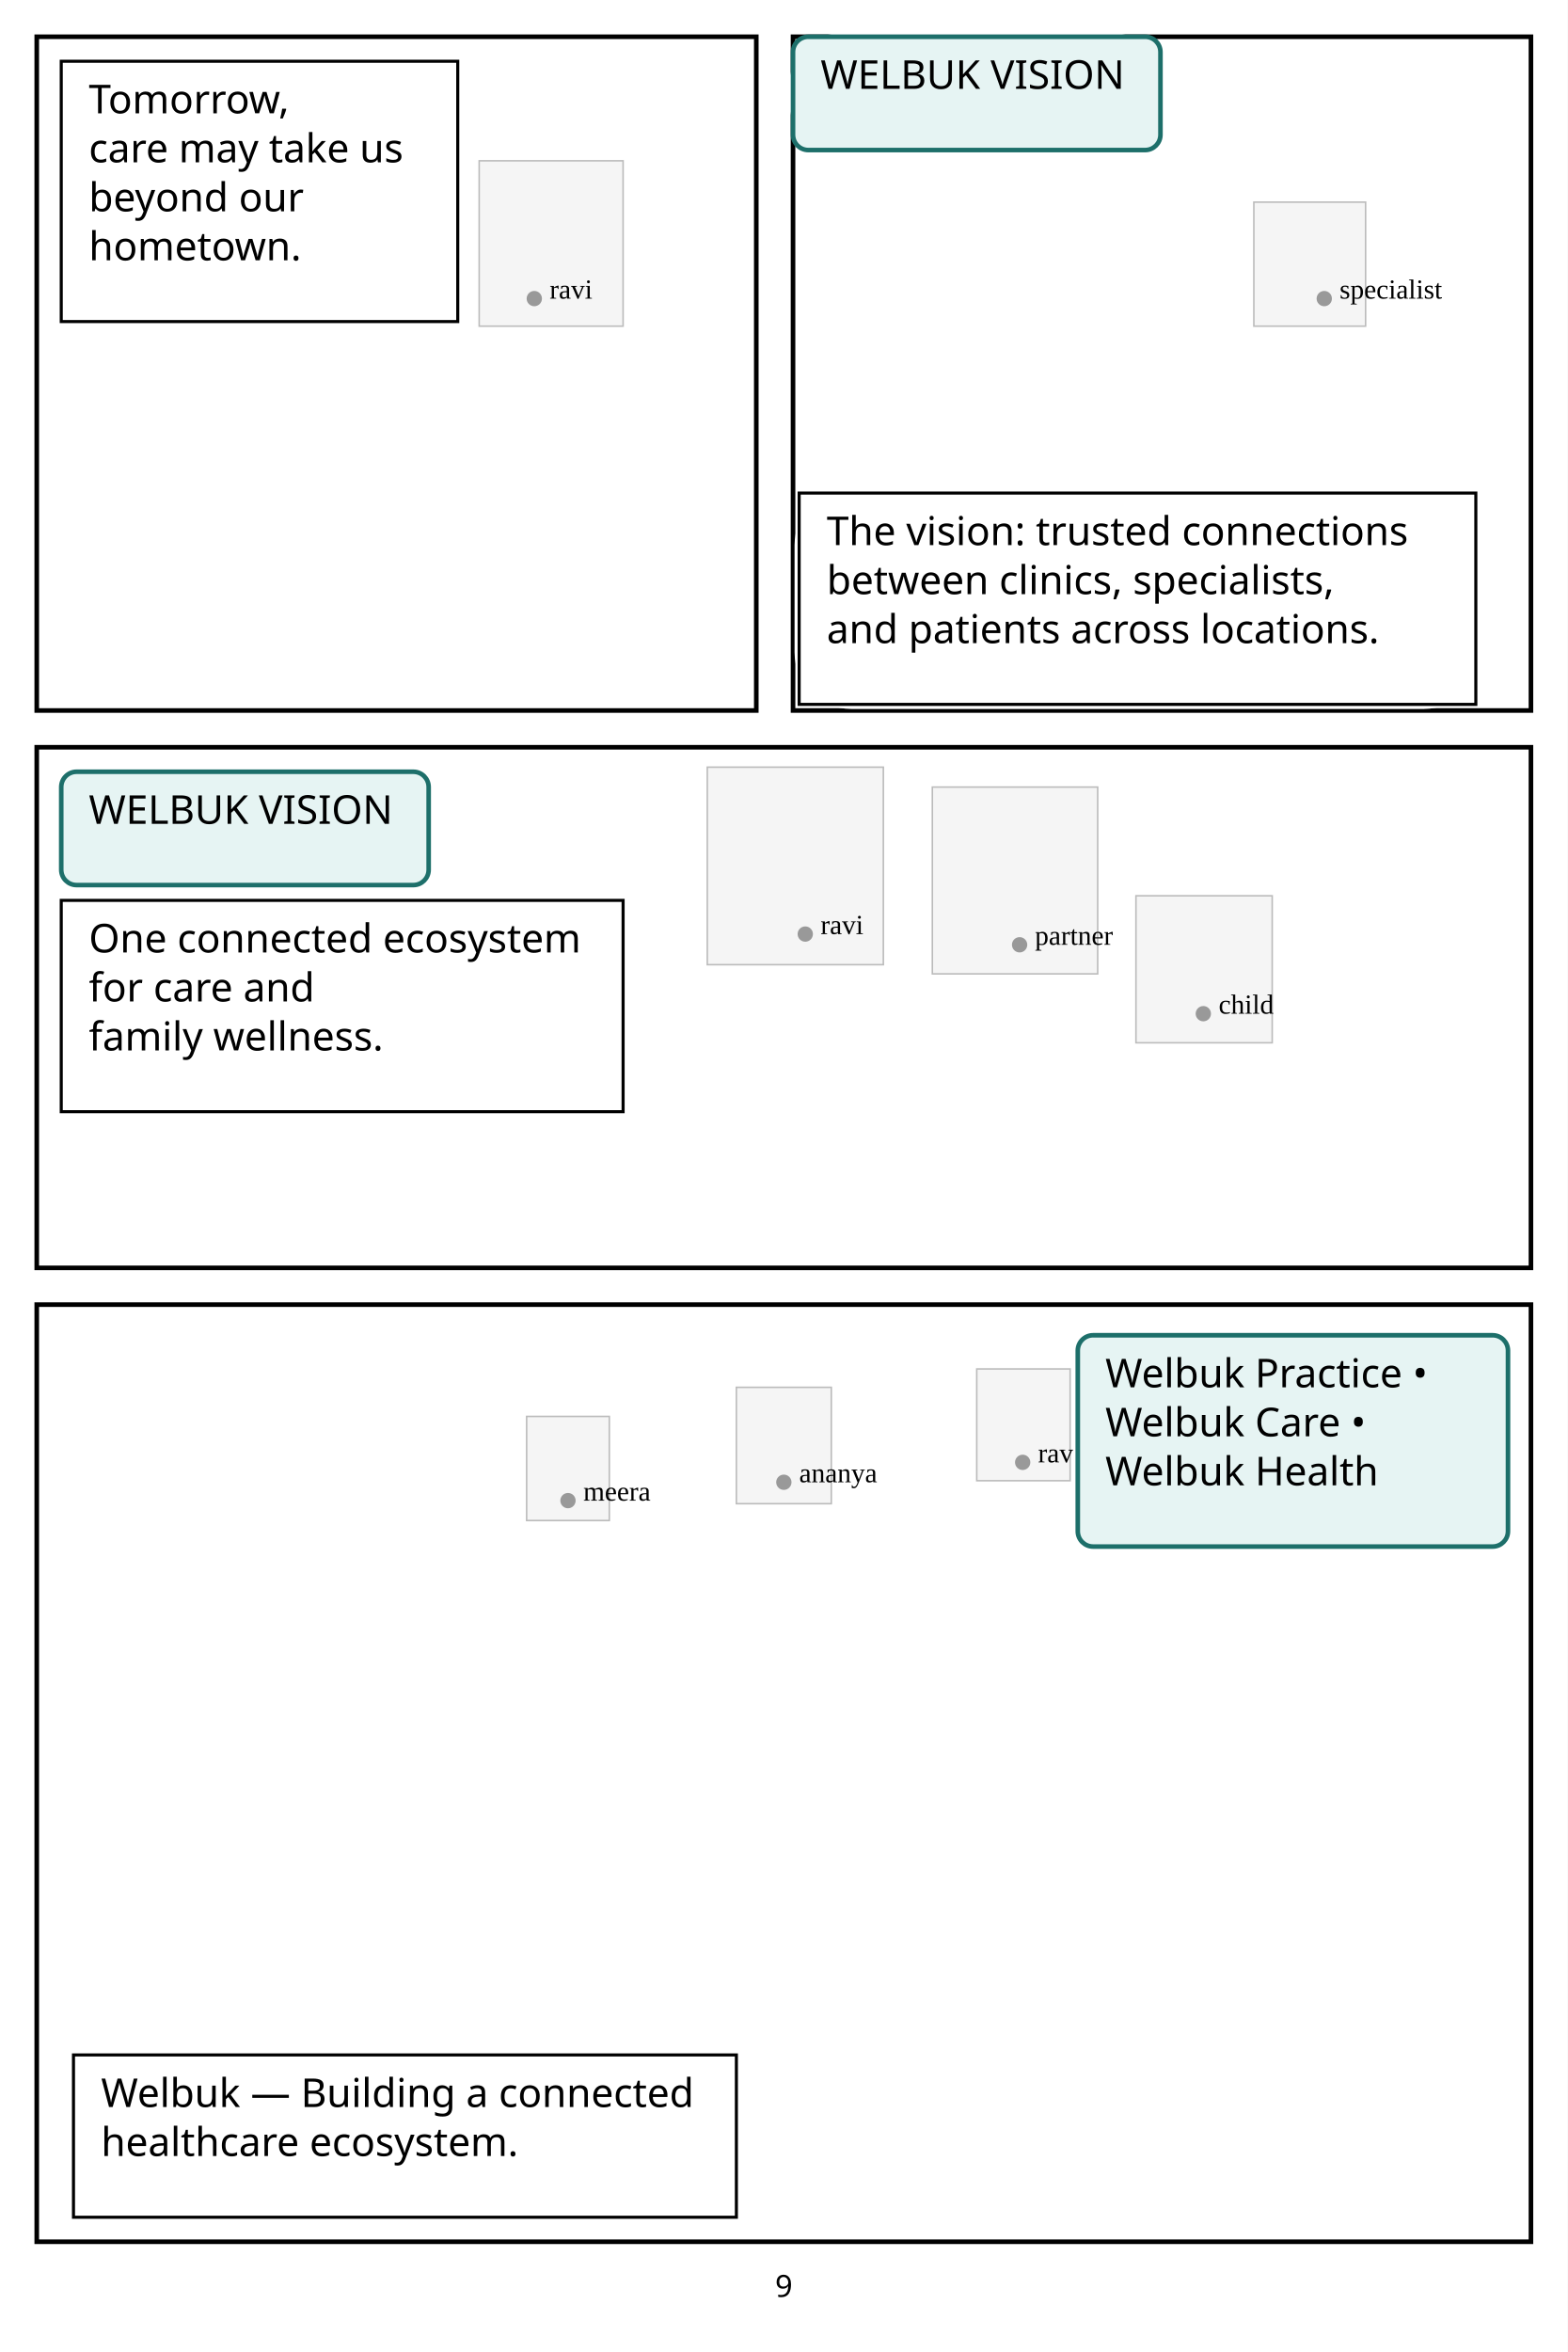
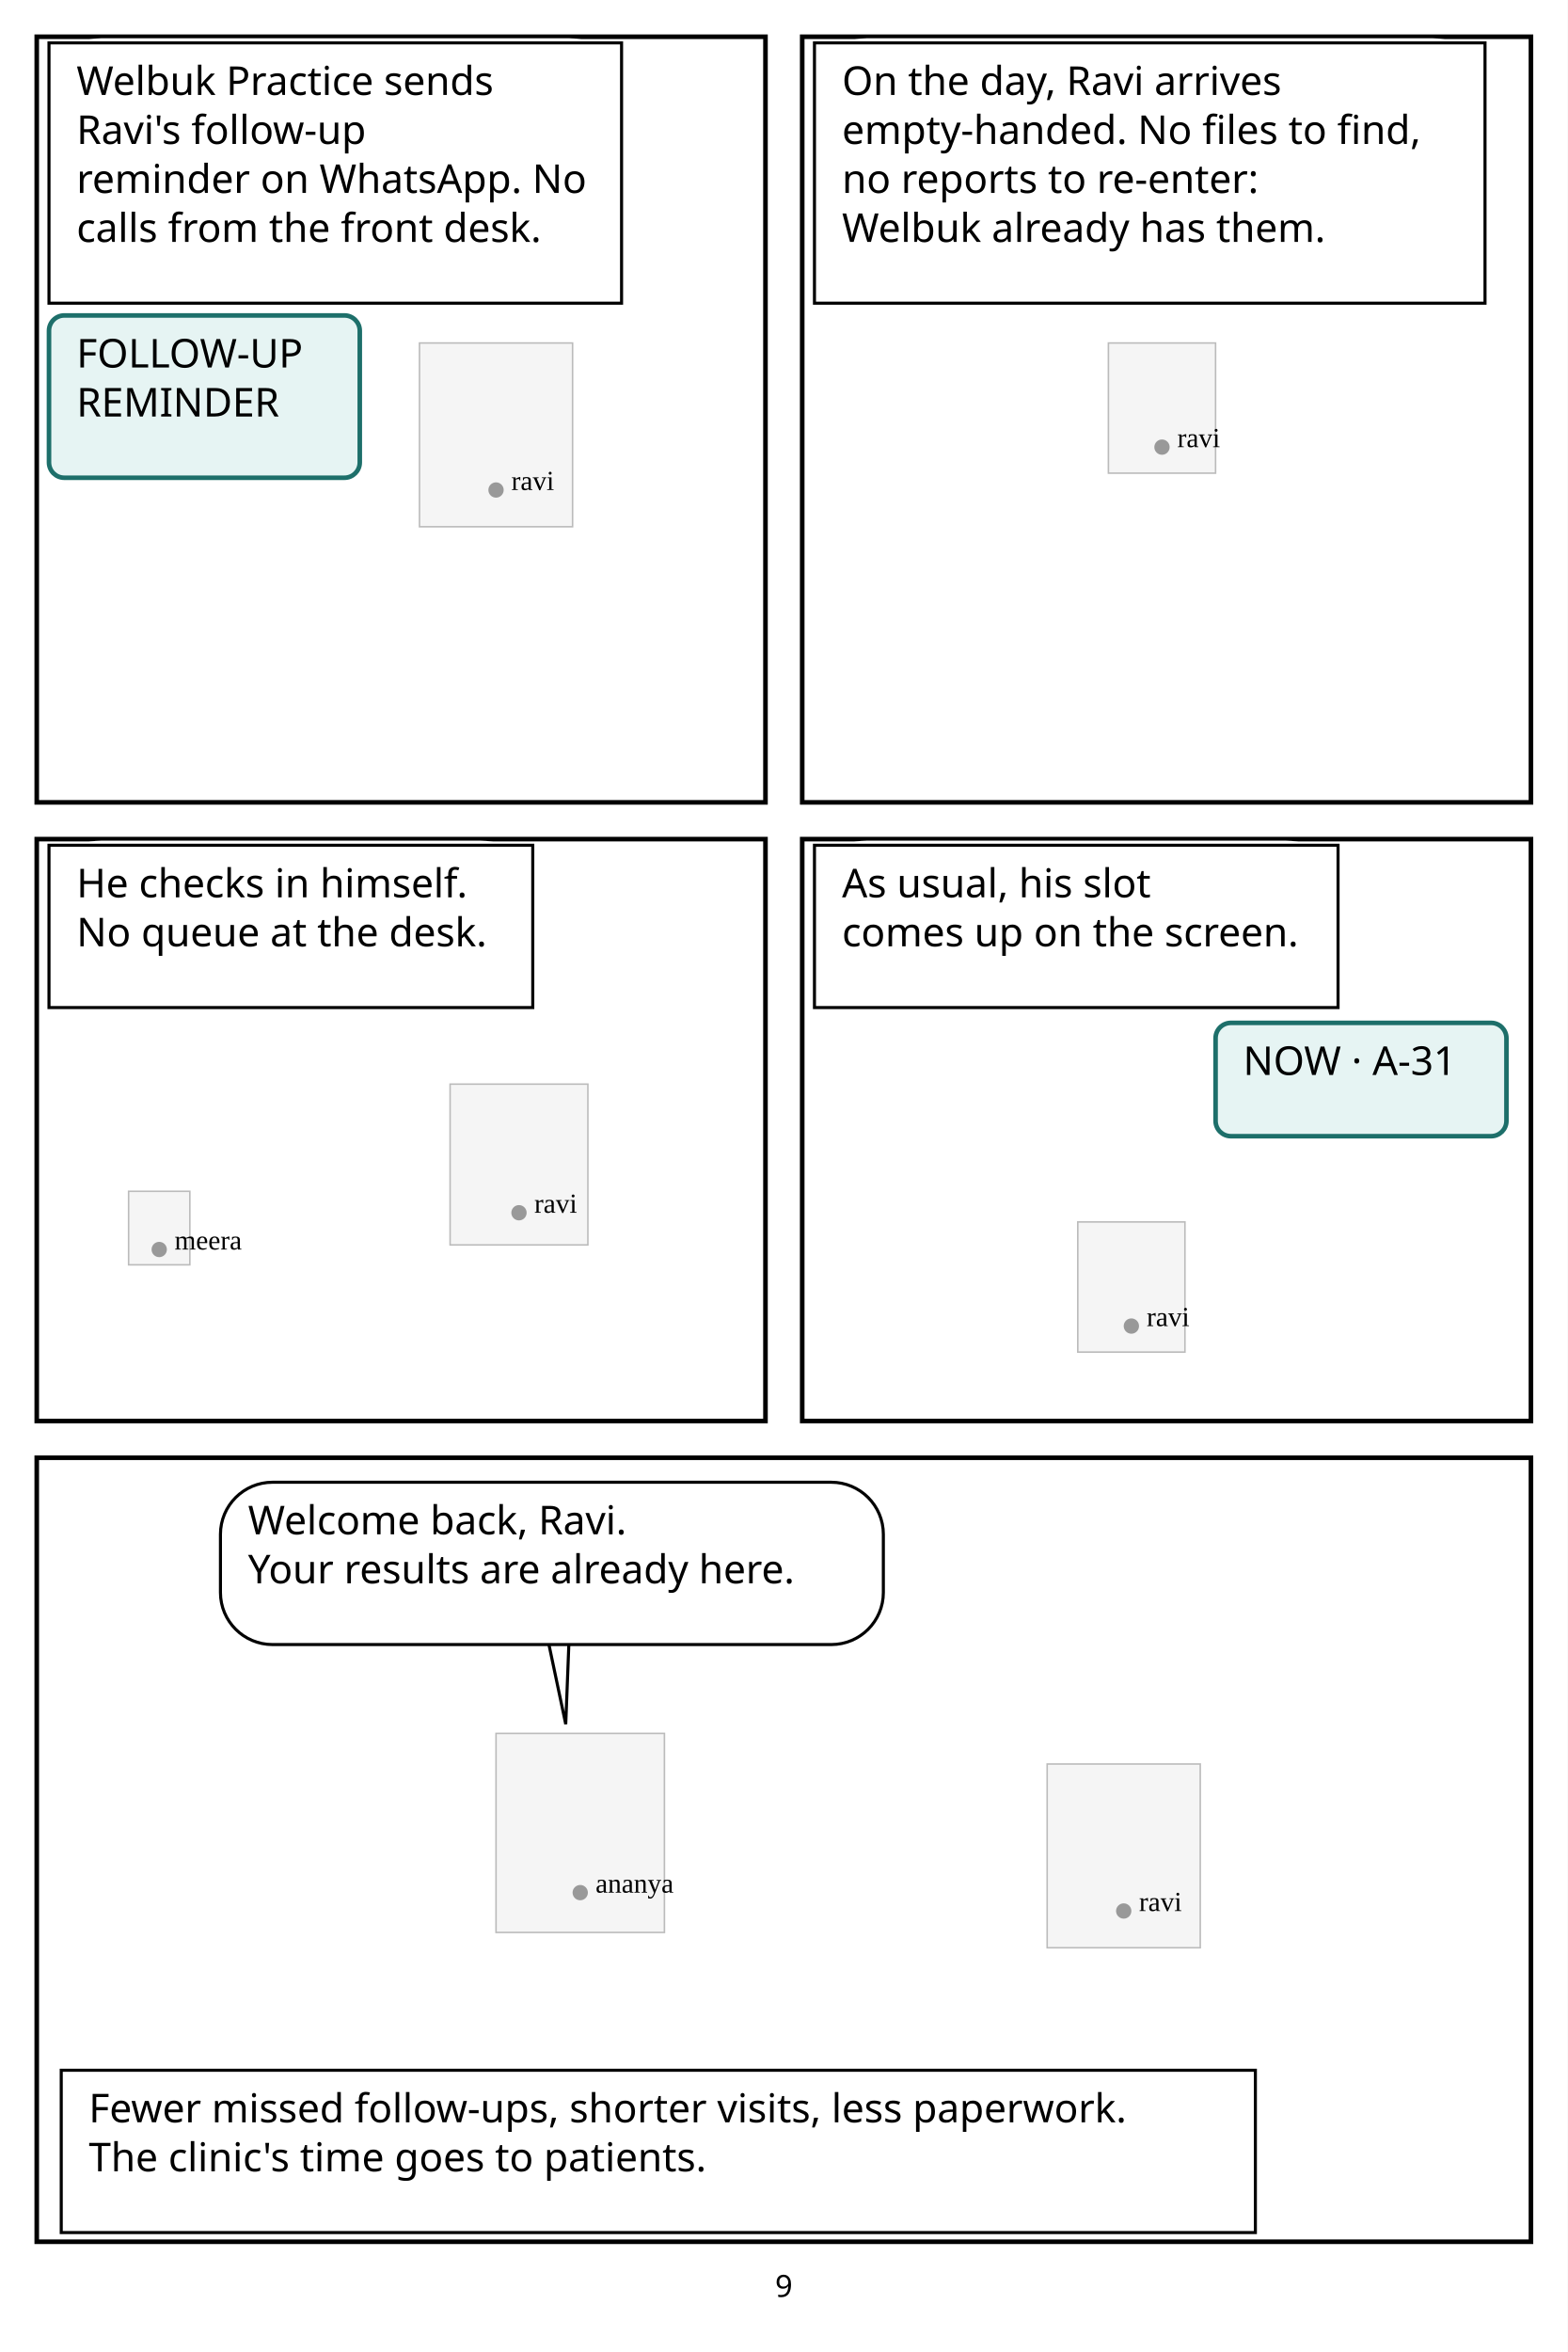
<svg xmlns="http://www.w3.org/2000/svg" width="1024" height="1536" viewBox="0 0 1024 1536">
  <rect width="1024" height="1536" fill="white" />
-   <rect x="313" y="105" width="94" height="108" fill="#f5f5f5" stroke="#bbb" />
-   <circle cx="349" cy="195" r="5" fill="#999" />
-   <text x="359" y="195" font-size="18">ravi</text>
-   <rect x="24" y="24" width="470" height="440" fill="none" stroke="black" stroke-width="3" />
-   <rect x="40" y="40" width="259" height="170" rx="34" fill="white" stroke="white" stroke-width="6" />
-   <rect x="40" y="40" width="259" height="170" fill="white" stroke="black" stroke-width="2" />
-   <text x="58" y="74" font-family="Meiryo,MS Gothic,sans-serif" font-size="26" fill="black">Tomorrow, </text>
-   <text x="58" y="106" font-family="Meiryo,MS Gothic,sans-serif" font-size="26" fill="black">care may take us </text>
-   <text x="58" y="138" font-family="Meiryo,MS Gothic,sans-serif" font-size="26" fill="black">beyond our </text>
-   <text x="58" y="170" font-family="Meiryo,MS Gothic,sans-serif" font-size="26" fill="black">hometown.</text>
-   <rect x="819" y="132" width="73" height="81" fill="#f5f5f5" stroke="#bbb" />
-   <circle cx="865" cy="195" r="5" fill="#999" />
-   <text x="875" y="195" font-size="18">specialist</text>
-   <rect x="518" y="24" width="482" height="440" fill="none" stroke="black" stroke-width="3" />
-   <rect x="518" y="24" width="240" height="74" rx="34" fill="white" stroke="white" stroke-width="6" />
-   <rect x="522" y="322" width="442" height="138" rx="34" fill="white" stroke="white" stroke-width="6" />
-   <rect x="518" y="24" width="240" height="74" rx="10" fill="#e6f4f3" stroke="#1d6f6a" stroke-width="3" />
-   <text x="536" y="58" font-family="Meiryo,MS Gothic,sans-serif" font-size="26" fill="black">WELBUK VISION</text>
-   <rect x="522" y="322" width="442" height="138" fill="white" stroke="black" stroke-width="2" />
-   <text x="540" y="356" font-family="Meiryo,MS Gothic,sans-serif" font-size="26" fill="black">The vision: trusted connections </text>
-   <text x="540" y="388" font-family="Meiryo,MS Gothic,sans-serif" font-size="26" fill="black">between clinics, specialists, </text>
-   <text x="540" y="420" font-family="Meiryo,MS Gothic,sans-serif" font-size="26" fill="black">and patients across locations.</text>
-   <rect x="462" y="501" width="115" height="129" fill="#f5f5f5" stroke="#bbb" />
-   <circle cx="526" cy="610" r="5" fill="#999" />
-   <text x="536" y="610" font-size="18">ravi</text>
-   <rect x="609" y="514" width="108" height="122" fill="#f5f5f5" stroke="#bbb" />
-   <circle cx="666" cy="617" r="5" fill="#999" />
-   <text x="676" y="617" font-size="18">partner</text>
-   <rect x="742" y="585" width="89" height="96" fill="#f5f5f5" stroke="#bbb" />
-   <circle cx="786" cy="662" r="5" fill="#999" />
-   <text x="796" y="662" font-size="18">child</text>
-   <rect x="24" y="488" width="976" height="340" fill="none" stroke="black" stroke-width="3" />
-   <rect x="40" y="504" width="240" height="74" rx="34" fill="white" stroke="white" stroke-width="6" />
-   <rect x="40" y="588" width="367" height="138" rx="34" fill="white" stroke="white" stroke-width="6" />
-   <rect x="40" y="504" width="240" height="74" rx="10" fill="#e6f4f3" stroke="#1d6f6a" stroke-width="3" />
-   <text x="58" y="538" font-family="Meiryo,MS Gothic,sans-serif" font-size="26" fill="black">WELBUK VISION</text>
-   <rect x="40" y="588" width="367" height="138" fill="white" stroke="black" stroke-width="2" />
-   <text x="58" y="622" font-family="Meiryo,MS Gothic,sans-serif" font-size="26" fill="black">One connected ecosystem </text>
-   <text x="58" y="654" font-family="Meiryo,MS Gothic,sans-serif" font-size="26" fill="black">for care and </text>
-   <text x="58" y="686" font-family="Meiryo,MS Gothic,sans-serif" font-size="26" fill="black">family wellness.</text>
-   <rect x="344" y="925" width="54" height="68" fill="#f5f5f5" stroke="#bbb" />
-   <circle cx="371" cy="980" r="5" fill="#999" />
-   <text x="381" y="980" font-size="18">meera</text>
-   <rect x="481" y="906" width="62" height="76" fill="#f5f5f5" stroke="#bbb" />
-   <circle cx="512" cy="968" r="5" fill="#999" />
-   <text x="522" y="968" font-size="18">ananya</text>
-   <rect x="638" y="894" width="61" height="73" fill="#f5f5f5" stroke="#bbb" />
-   <circle cx="668" cy="955" r="5" fill="#999" />
-   <text x="678" y="955" font-size="18">ravi</text>
-   <rect x="24" y="852" width="976" height="612" fill="none" stroke="black" stroke-width="3" />
-   <rect x="704" y="872" width="281" height="138" rx="34" fill="white" stroke="white" stroke-width="6" />
-   <rect x="48" y="1342" width="433" height="106" rx="34" fill="white" stroke="white" stroke-width="6" />
-   <rect x="704" y="872" width="281" height="138" rx="10" fill="#e6f4f3" stroke="#1d6f6a" stroke-width="3" />
-   <text x="722" y="906" font-family="Meiryo,MS Gothic,sans-serif" font-size="26" fill="black">Welbuk Practice • </text>
-   <text x="722" y="938" font-family="Meiryo,MS Gothic,sans-serif" font-size="26" fill="black">Welbuk Care • </text>
-   <text x="722" y="970" font-family="Meiryo,MS Gothic,sans-serif" font-size="26" fill="black">Welbuk Health</text>
-   <rect x="48" y="1342" width="433" height="106" fill="white" stroke="black" stroke-width="2" />
-   <text x="66" y="1376" font-family="Meiryo,MS Gothic,sans-serif" font-size="26" fill="black">Welbuk — Building a connected </text>
-   <text x="66" y="1408" font-family="Meiryo,MS Gothic,sans-serif" font-size="26" fill="black">healthcare ecosystem.</text>
+   <rect x="274" y="224" width="100" height="120" fill="#f5f5f5" stroke="#bbb" />
+   <circle cx="324" cy="320" r="5" fill="#999" />
+   <text x="334" y="320" font-size="18">ravi</text>
+   <rect x="24" y="24" width="476" height="500" fill="none" stroke="black" stroke-width="3" />
+   <rect x="32" y="28" width="374" height="170" rx="34" fill="white" stroke="white" stroke-width="6" />
+   <rect x="32" y="206" width="203" height="106" rx="34" fill="white" stroke="white" stroke-width="6" />
+   <rect x="32" y="28" width="374" height="170" fill="white" stroke="black" stroke-width="2" />
+   <text x="50" y="62" font-family="Meiryo,MS Gothic,sans-serif" font-size="26" fill="black">Welbuk Practice sends </text>
+   <text x="50" y="94" font-family="Meiryo,MS Gothic,sans-serif" font-size="26" fill="black">Ravi's follow-up </text>
+   <text x="50" y="126" font-family="Meiryo,MS Gothic,sans-serif" font-size="26" fill="black">reminder on WhatsApp. No </text>
+   <text x="50" y="158" font-family="Meiryo,MS Gothic,sans-serif" font-size="26" fill="black">calls from the front desk.</text>
+   <rect x="32" y="206" width="203" height="106" rx="10" fill="#e6f4f3" stroke="#1d6f6a" stroke-width="3" />
+   <text x="50" y="240" font-family="Meiryo,MS Gothic,sans-serif" font-size="26" fill="black">FOLLOW-UP </text>
+   <text x="50" y="272" font-family="Meiryo,MS Gothic,sans-serif" font-size="26" fill="black">REMINDER</text>
+   <rect x="724" y="224" width="70" height="85" fill="#f5f5f5" stroke="#bbb" />
+   <circle cx="759" cy="292" r="5" fill="#999" />
+   <text x="769" y="292" font-size="18">ravi</text>
+   <rect x="524" y="24" width="476" height="500" fill="none" stroke="black" stroke-width="3" />
+   <rect x="532" y="28" width="438" height="170" rx="34" fill="white" stroke="white" stroke-width="6" />
+   <rect x="532" y="28" width="438" height="170" fill="white" stroke="black" stroke-width="2" />
+   <text x="550" y="62" font-family="Meiryo,MS Gothic,sans-serif" font-size="26" fill="black">On the day, Ravi arrives </text>
+   <text x="550" y="94" font-family="Meiryo,MS Gothic,sans-serif" font-size="26" fill="black">empty-handed. No files to find, </text>
+   <text x="550" y="126" font-family="Meiryo,MS Gothic,sans-serif" font-size="26" fill="black">no reports to re-enter: </text>
+   <text x="550" y="158" font-family="Meiryo,MS Gothic,sans-serif" font-size="26" fill="black">Welbuk already has them.</text>
+   <rect x="294" y="708" width="90" height="105" fill="#f5f5f5" stroke="#bbb" />
+   <circle cx="339" cy="792" r="5" fill="#999" />
+   <text x="349" y="792" font-size="18">ravi</text>
+   <rect x="84" y="778" width="40" height="48" fill="#f5f5f5" stroke="#bbb" />
+   <circle cx="104" cy="816" r="5" fill="#999" />
+   <text x="114" y="816" font-size="18">meera</text>
+   <rect x="24" y="548" width="476" height="380" fill="none" stroke="black" stroke-width="3" />
+   <rect x="32" y="552" width="316" height="106" rx="34" fill="white" stroke="white" stroke-width="6" />
+   <rect x="32" y="552" width="316" height="106" fill="white" stroke="black" stroke-width="2" />
+   <text x="50" y="586" font-family="Meiryo,MS Gothic,sans-serif" font-size="26" fill="black">He checks in himself. </text>
+   <text x="50" y="618" font-family="Meiryo,MS Gothic,sans-serif" font-size="26" fill="black">No queue at the desk.</text>
+   <rect x="704" y="798" width="70" height="85" fill="#f5f5f5" stroke="#bbb" />
+   <circle cx="739" cy="866" r="5" fill="#999" />
+   <text x="749" y="866" font-size="18">ravi</text>
+   <rect x="524" y="548" width="476" height="380" fill="none" stroke="black" stroke-width="3" />
+   <rect x="532" y="552" width="342" height="106" rx="34" fill="white" stroke="white" stroke-width="6" />
+   <rect x="794" y="668" width="190" height="74" rx="34" fill="white" stroke="white" stroke-width="6" />
+   <rect x="532" y="552" width="342" height="106" fill="white" stroke="black" stroke-width="2" />
+   <text x="550" y="586" font-family="Meiryo,MS Gothic,sans-serif" font-size="26" fill="black">As usual, his slot </text>
+   <text x="550" y="618" font-family="Meiryo,MS Gothic,sans-serif" font-size="26" fill="black">comes up on the screen.</text>
+   <rect x="794" y="668" width="190" height="74" rx="10" fill="#e6f4f3" stroke="#1d6f6a" stroke-width="3" />
+   <text x="812" y="702" font-family="Meiryo,MS Gothic,sans-serif" font-size="26" fill="black">NOW · A-31</text>
+   <rect x="324" y="1132" width="110" height="130" fill="#f5f5f5" stroke="#bbb" />
+   <circle cx="379" cy="1236" r="5" fill="#999" />
+   <text x="389" y="1236" font-size="18">ananya</text>
+   <rect x="684" y="1152" width="100" height="120" fill="#f5f5f5" stroke="#bbb" />
+   <circle cx="734" cy="1248" r="5" fill="#999" />
+   <text x="744" y="1248" font-size="18">ravi</text>
+   <rect x="24" y="952" width="976" height="512" fill="none" stroke="black" stroke-width="3" />
+   <rect x="144" y="968" width="433" height="106" rx="34" fill="white" stroke="white" stroke-width="6" />
+   <path d="M 357.718 1070.015 L 369.537 1126.022 L 371.718 1070.015 Z" fill="white" stroke="white" stroke-width="6" stroke-linejoin="round" />
+   <rect x="40" y="1352" width="780" height="106" rx="34" fill="white" stroke="white" stroke-width="6" />
+   <path data-speaker="ananya" d="M 357.718 1070.015 L 369.537 1126.022 L 371.718 1070.015" fill="white" stroke="black" stroke-width="2" />
+   <rect x="144" y="968" width="433" height="106" rx="34" fill="white" stroke="black" stroke-width="2" />
+   <text x="162" y="1002" font-family="Meiryo,MS Gothic,sans-serif" font-size="26" fill="black">Welcome back, Ravi. </text>
+   <text x="162" y="1034" font-family="Meiryo,MS Gothic,sans-serif" font-size="26" fill="black">Your results are already here.</text>
+   <rect x="40" y="1352" width="780" height="106" fill="white" stroke="black" stroke-width="2" />
+   <text x="58" y="1386" font-family="Meiryo,MS Gothic,sans-serif" font-size="26" fill="black">Fewer missed follow-ups, shorter visits, less paperwork. </text>
+   <text x="58" y="1418" font-family="Meiryo,MS Gothic,sans-serif" font-size="26" fill="black">The clinic's time goes to patients.</text>
  <text x="512" y="1500" text-anchor="middle" font-family="sans-serif" font-size="20">9</text>
</svg>
